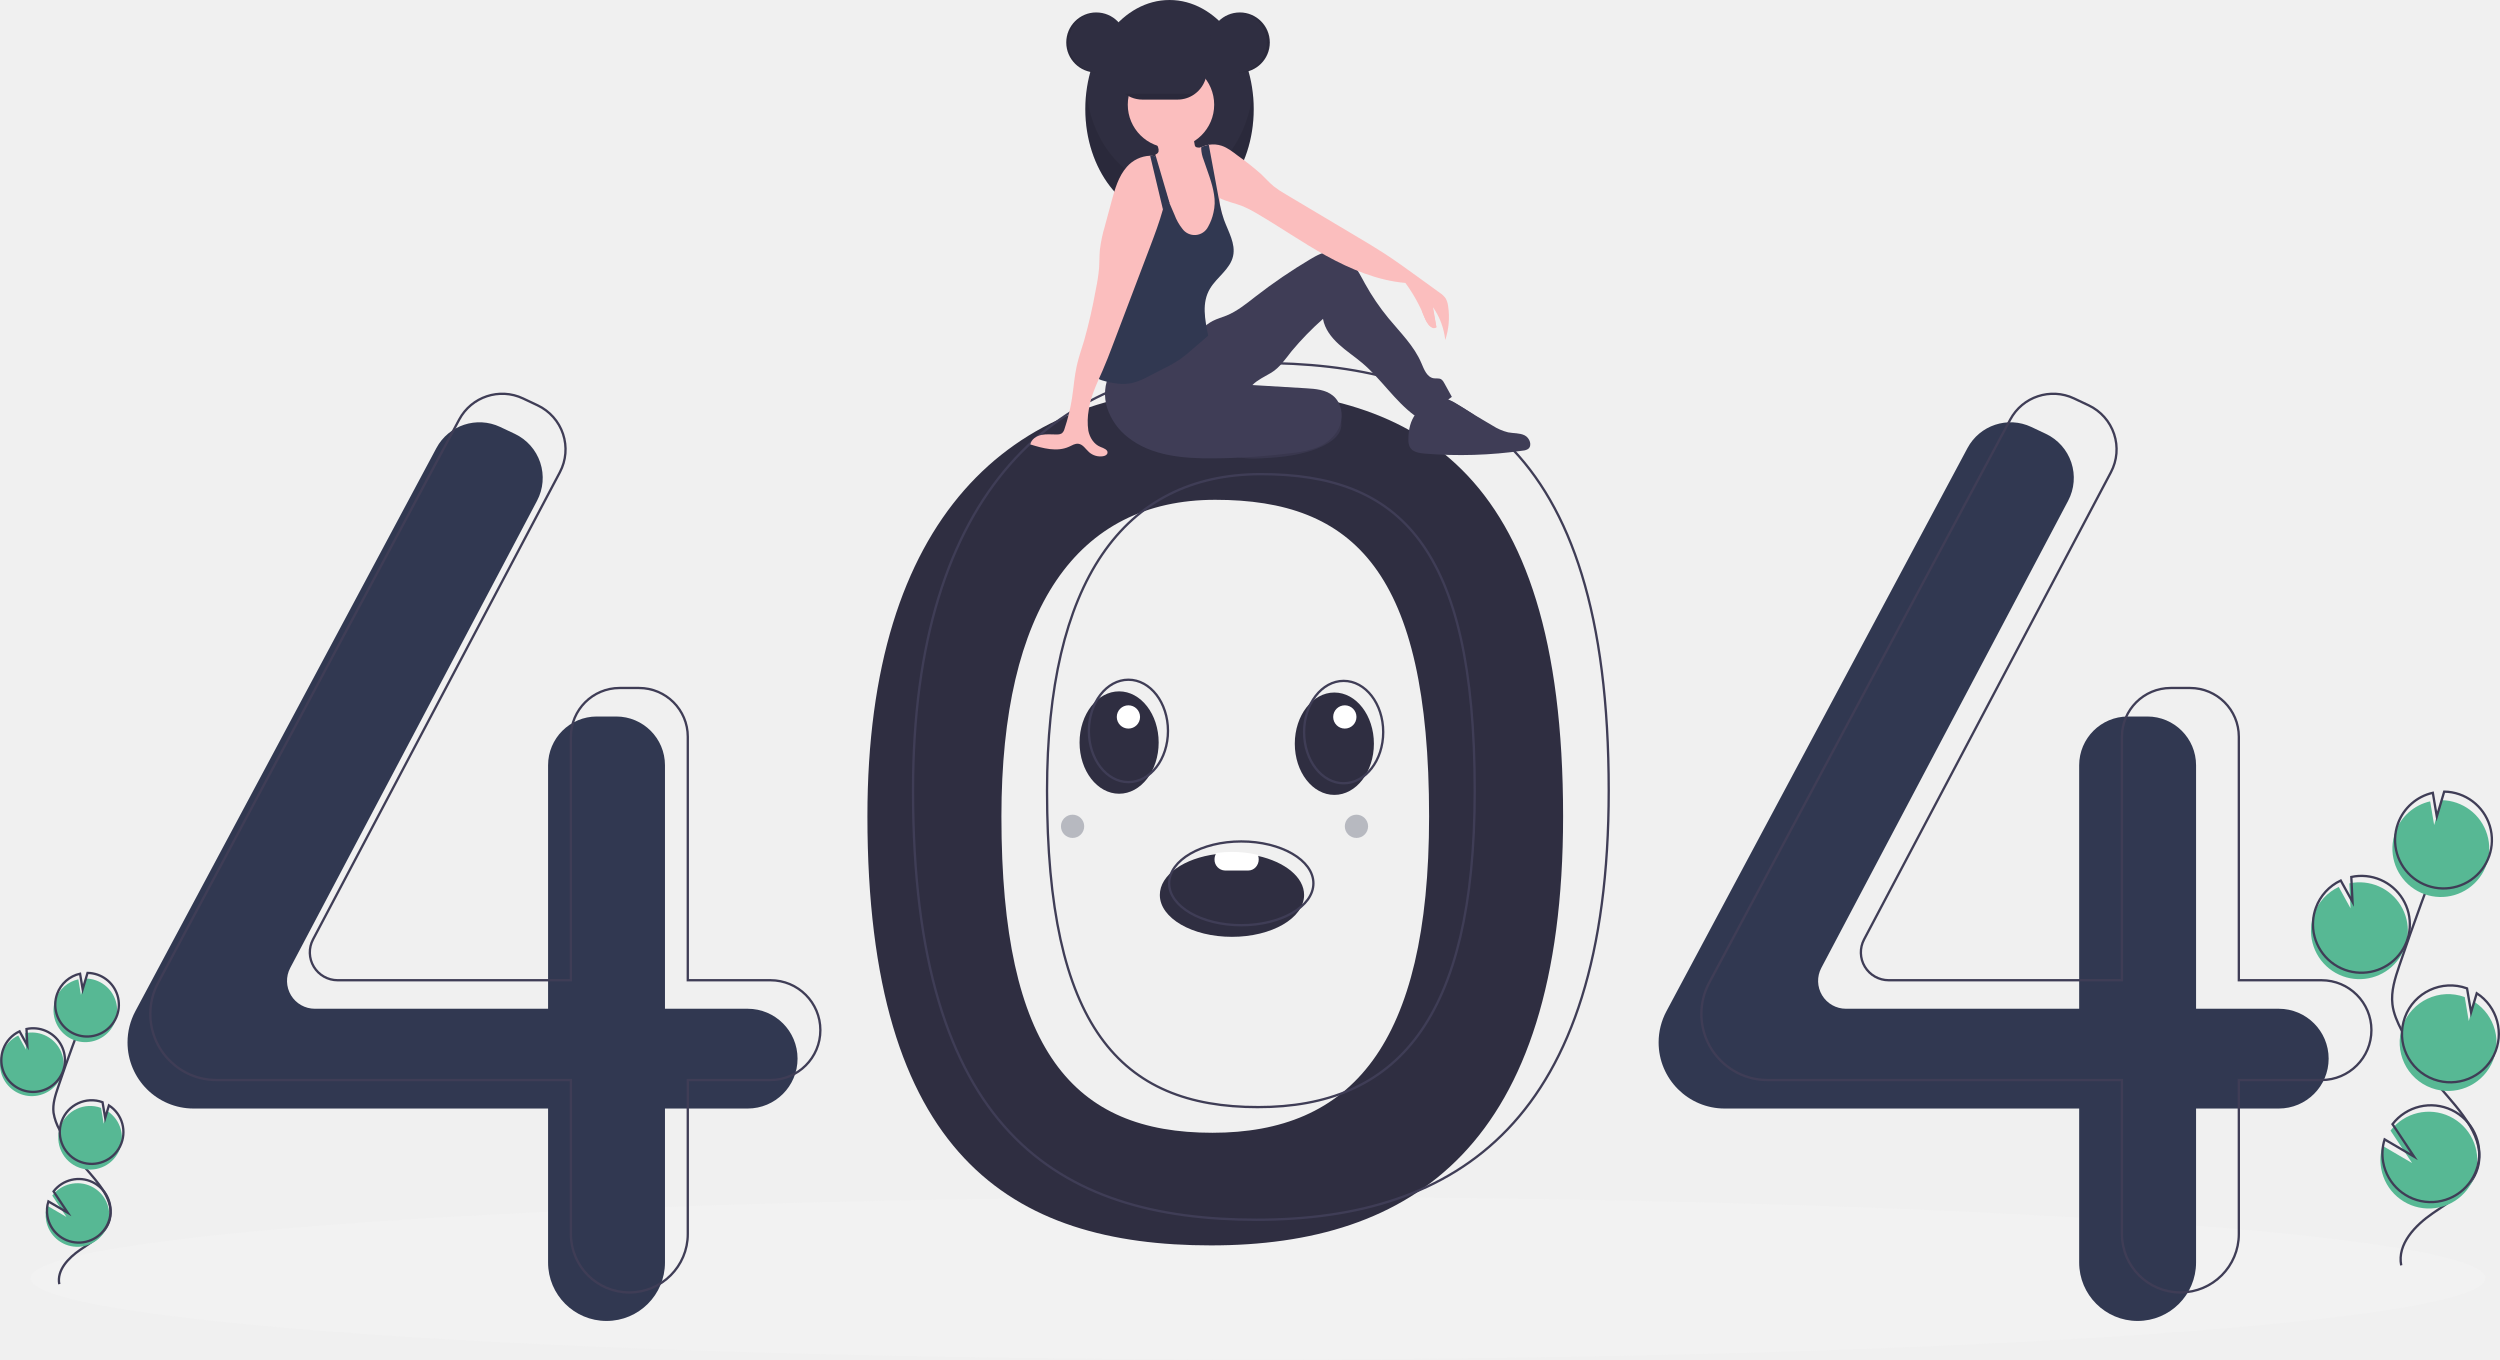
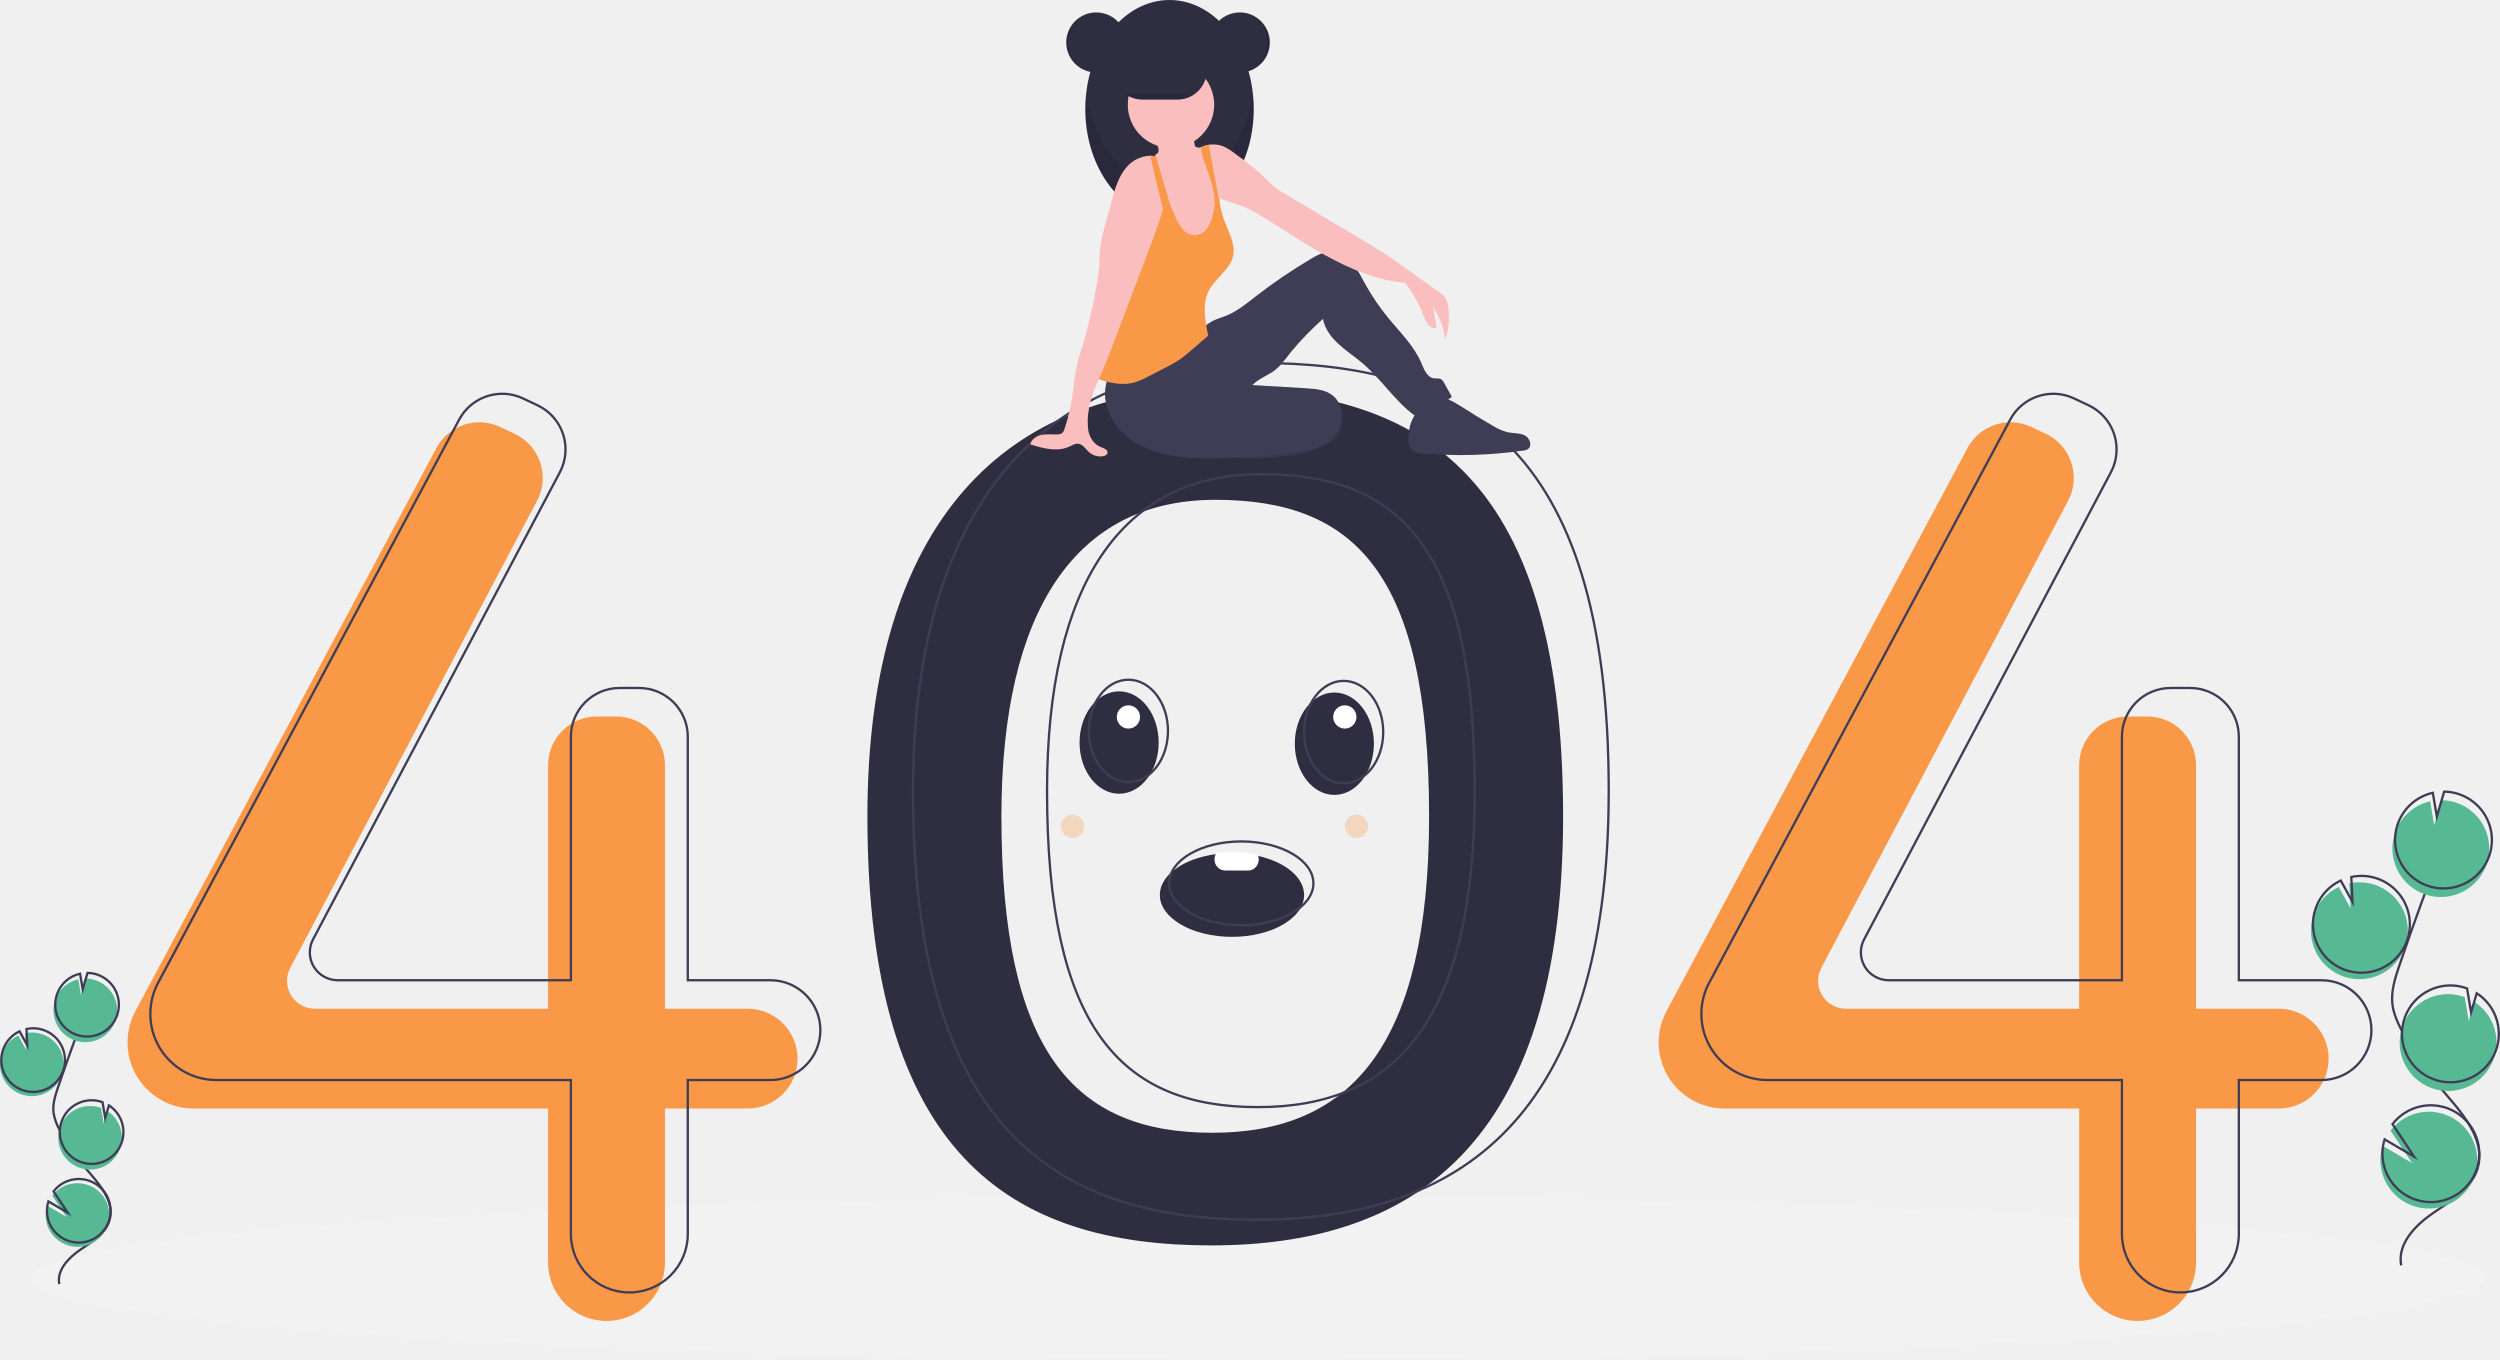
<svg xmlns="http://www.w3.org/2000/svg" id="fd59ce54-f850-4dfc-bc34-dd7d379d600e" data-name="Layer 1" width="1074.392" height="584.231" viewBox="0 0 1074.392 584.231">
  <ellipse cx="540.643" cy="549.309" rx="527.5" ry="34.922" fill="#f2f2f2" />
  <path d="M583.48,324.894c-85.944,0-147.651,55.139-147.651,183.798,0,145.813,61.707,184.411,147.651,184.411s151.327-42.274,151.327-184.411C734.807,356.753,669.424,324.894,583.48,324.894Zm.565,319.808c-59.527,0-90.626-34.923-90.626-135.916,0-89.112,32.372-136.105,91.899-136.105s91.899,30.868,91.899,136.105C677.217,607.234,643.572,644.703,584.045,644.703Z" transform="translate(-63.054 -157.8845)" fill="#2f2e41" />
-   <path d="M384.365,591.401H348.831V486.762A20.956,20.956,0,0,0,327.875,465.806h-8.326a20.956,20.956,0,0,0-20.956,20.956V591.401H198.363a11.963,11.963,0,0,1-10.578-17.552l106.082-200.78A20.956,20.956,0,0,0,284.287,344.33l-6.262-2.957a20.956,20.956,0,0,0-27.429,9.07L121.214,592.475a28.416,28.416,0,0,0-3.356,13.396v0a28.416,28.416,0,0,0,28.416,28.416H298.593v66.167a25.119,25.119,0,0,0,25.119,25.119h0a25.119,25.119,0,0,0,25.119-25.119V634.287h35.534a21.443,21.443,0,0,0,21.443-21.443v0A21.443,21.443,0,0,0,384.365,591.401Z" transform="translate(-63.054 -157.8845)" fill="#313851" />
-   <path d="M1042.362,591.401h-35.534V486.762A20.956,20.956,0,0,0,985.872,465.806h-8.326a20.956,20.956,0,0,0-20.956,20.956V591.401H856.359a11.963,11.963,0,0,1-10.578-17.552L951.864,373.069A20.956,20.956,0,0,0,942.284,344.33l-6.262-2.957a20.956,20.956,0,0,0-27.429,9.07L779.211,592.475a28.416,28.416,0,0,0-3.356,13.396v0a28.416,28.416,0,0,0,28.416,28.416H956.589v66.167a25.119,25.119,0,0,0,25.119,25.119h0a25.119,25.119,0,0,0,25.119-25.119V634.287h35.534a21.443,21.443,0,0,0,21.443-21.443v0A21.443,21.443,0,0,0,1042.362,591.401Z" transform="translate(-63.054 -157.8845)" fill="#313851" />
+   <path d="M384.365,591.401H348.831V486.762A20.956,20.956,0,0,0,327.875,465.806h-8.326a20.956,20.956,0,0,0-20.956,20.956V591.401H198.363a11.963,11.963,0,0,1-10.578-17.552l106.082-200.78A20.956,20.956,0,0,0,284.287,344.33l-6.262-2.957a20.956,20.956,0,0,0-27.429,9.07L121.214,592.475a28.416,28.416,0,0,0-3.356,13.396v0a28.416,28.416,0,0,0,28.416,28.416H298.593v66.167a25.119,25.119,0,0,0,25.119,25.119h0a25.119,25.119,0,0,0,25.119-25.119V634.287h35.534a21.443,21.443,0,0,0,21.443-21.443v0A21.443,21.443,0,0,0,384.365,591.401Z" transform="translate(-63.054 -157.8845)" fill="#f99947" />
+   <path d="M1042.362,591.401h-35.534V486.762A20.956,20.956,0,0,0,985.872,465.806h-8.326a20.956,20.956,0,0,0-20.956,20.956V591.401H856.359a11.963,11.963,0,0,1-10.578-17.552L951.864,373.069A20.956,20.956,0,0,0,942.284,344.33l-6.262-2.957a20.956,20.956,0,0,0-27.429,9.07L779.211,592.475a28.416,28.416,0,0,0-3.356,13.396v0a28.416,28.416,0,0,0,28.416,28.416H956.589v66.167a25.119,25.119,0,0,0,25.119,25.119h0a25.119,25.119,0,0,0,25.119-25.119V634.287h35.534a21.443,21.443,0,0,0,21.443-21.443v0A21.443,21.443,0,0,0,1042.362,591.401Z" transform="translate(-63.054 -157.8845)" fill="#f99947" />
  <path d="M394.168,579.148H358.634V474.509a20.956,20.956,0,0,0-20.956-20.956h-8.326a20.956,20.956,0,0,0-20.956,20.956V579.148H208.165a11.963,11.963,0,0,1-10.578-17.552L303.67,360.816a20.956,20.956,0,0,0-9.58-28.739l-6.262-2.957a20.956,20.956,0,0,0-27.429,9.07L131.017,580.222a28.416,28.416,0,0,0-3.356,13.396v0a28.416,28.416,0,0,0,28.416,28.416H308.395v66.167a25.119,25.119,0,0,0,25.119,25.119h0a25.119,25.119,0,0,0,25.119-25.119V622.034h35.534a21.443,21.443,0,0,0,21.443-21.443v0A21.443,21.443,0,0,0,394.168,579.148Z" transform="translate(-63.054 -157.8845)" fill="none" stroke="#3f3d56" stroke-miterlimit="10" />
  <path d="M1060.742,579.148h-35.534V474.509a20.956,20.956,0,0,0-20.956-20.956H995.925a20.956,20.956,0,0,0-20.956,20.956V579.148H874.739a11.963,11.963,0,0,1-10.578-17.552L970.244,360.816a20.956,20.956,0,0,0-9.58-28.739l-6.262-2.957a20.956,20.956,0,0,0-27.429,9.07L797.59,580.222a28.416,28.416,0,0,0-3.356,13.396v0a28.416,28.416,0,0,0,28.416,28.416H974.969v66.167a25.119,25.119,0,0,0,25.119,25.119h0a25.119,25.119,0,0,0,25.119-25.119V622.034h35.534a21.443,21.443,0,0,0,21.443-21.443v0A21.443,21.443,0,0,0,1060.742,579.148Z" transform="translate(-63.054 -157.8845)" fill="none" stroke="#3f3d56" stroke-miterlimit="10" />
  <path d="M603.085,313.866c-85.944,0-147.651,55.139-147.651,183.798,0,145.813,61.707,184.411,147.651,184.411s151.327-42.274,151.327-184.411C754.412,345.725,689.029,313.866,603.085,313.866Zm.565,319.808c-59.527,0-90.626-34.923-90.626-135.916,0-89.112,32.372-136.105,91.899-136.105s91.899,30.868,91.899,136.105C696.822,596.206,663.177,633.675,603.65,633.675Z" transform="translate(-63.054 -157.8845)" fill="none" stroke="#3f3d56" stroke-miterlimit="10" />
  <circle cx="471.141" cy="18.25" r="12.901" fill="#2f2e41" />
  <ellipse cx="502.607" cy="46.885" rx="36.186" ry="46.885" fill="#2f2e41" />
  <path d="M565.661,237.494c-18.128,0-33.141-17.271-35.776-39.805a60.976,60.976,0,0,0-.41,7.08c0,25.894,16.201,46.885,36.186,46.885s36.186-20.991,36.186-46.885a60.976,60.976,0,0,0-.41-7.08C598.803,220.224,583.789,237.494,565.661,237.494Z" transform="translate(-63.054 -157.8845)" opacity="0.1" />
  <path d="M639.296,342.073c-.777,3.193-4.128,5.751-7.839,7.538-7.802,3.757-17.425,4.878-26.76,5.254a45.176,45.176,0,0,1-7.144-.132,20.537,20.537,0,0,1-12.251-5.631,1.681,1.681,0,0,1,.044-2.844c4.969-5.459,13.262-8.806,21.616-11.216,6.334-1.827,17.381-6.561,24.29-5.922C637.944,329.739,640.277,338.041,639.296,342.073Z" transform="translate(-63.054 -157.8845)" fill="#3f3d56" />
  <path d="M639.296,342.073c-.777,3.193-4.128,5.751-7.839,7.538-7.802,3.757-17.425,4.878-26.76,5.254a45.176,45.176,0,0,1-7.144-.132,20.537,20.537,0,0,1-12.251-5.631,1.681,1.681,0,0,1,.044-2.844c4.969-5.459,13.262-8.806,21.616-11.216,6.334-1.827,17.381-6.561,24.29-5.922C637.944,329.739,640.277,338.041,639.296,342.073Z" transform="translate(-63.054 -157.8845)" opacity="0.1" />
  <path d="M540.098,318.206a19.77,19.77,0,0,0-1.199,15.075,26.339,26.339,0,0,0,8.829,12.497c10.095,8.092,23.988,9.205,36.925,9.093a284.649,284.649,0,0,0,33.905-2.324,40.538,40.538,0,0,0,11.001-2.554c4.222-1.827,7.933-5.178,9.436-9.526s.436-9.672-3.134-12.574c-3.137-2.55-7.463-2.9-11.498-3.143l-23.088-1.387c2.281-2.308,5.318-3.614,8.096-5.292,3.685-2.226,6.134-5.965,8.813-9.335a129.001,129.001,0,0,1,13.439-13.817c.751,4.31,3.478,7.85,6.687,10.824s6.908,5.368,10.244,8.2c8.079,6.858,13.896,16.167,22.392,22.5a43.829,43.829,0,0,0,16.049-8.012l-3.302-5.981a3.94,3.94,0,0,0-1.245-1.553c-.935-.575-2.14-.279-3.225-.441-2.901-.435-4.168-3.784-5.306-6.487-3.125-7.422-9.108-13.18-14.218-19.404a98.009,98.009,0,0,1-9.996-14.723c-1.717-3.102-3.288-6.331-5.617-9.003s-5.594-4.773-9.139-4.781c-3.132-.007-6.021,1.584-8.714,3.183a230.477,230.477,0,0,0-23.63,16.099c-3.944,3.062-7.863,6.296-12.489,8.174-1.947.79-4,1.331-5.869,2.292-3.273,1.684-5.757,4.534-8.431,7.064C566.277,311.892,553.219,317.738,540.098,318.206Z" transform="translate(-63.054 -157.8845)" fill="#3f3d56" />
  <path d="M588.374,253.983a23.774,23.774,0,0,1-1.734,8.033,10.045,10.045,0,0,1-5.768,5.573,12.375,12.375,0,0,1-5.623.182,10.882,10.882,0,0,1-4.582-1.561c-2.165-1.488-3.244-4.144-3.637-6.743-.393-2.596-.217-5.249-.469-7.863a42.944,42.944,0,0,0-1.202-6.255c-.17-.683-.343-1.362-.513-2.042-.167-.68-.33-1.359-.481-2.039-.138-.639-.267-1.281-.378-1.926-.091-.544-.173-1.092-.233-1.643a18.423,18.423,0,0,0-.809-4.811,14.607,14.607,0,0,0-1.687-2.854c-.286-.409-.563-.818-.818-1.243a5.89,5.89,0,0,1-.972-3.748,3.286,3.286,0,0,1,.148-.601c.025-.076.053-.151.085-.223A1.802,1.802,0,0,0,560.932,223.07a3.433,3.433,0,0,0-.148-1.778,11.318,11.318,0,0,0-.96-2.288c-.264-.478-1.161-1.34-1.167-1.888-.013-1.101,2.14-1.989,3.011-2.423a16.796,16.796,0,0,1,8.597-1.743c1.904.129,3.968.714,5.019,2.31.944,1.438.818,3.301,1.221,4.972a1.471,1.471,0,0,0,.299.664,1.341,1.341,0,0,0,.739.34,4.549,4.549,0,0,0,1.416.057h.003a2.931,2.931,0,0,0,.371-.054,4.957,4.957,0,0,0,2.033-.878q.585-.156,1.18-.255a.251.251,0,0,0,.047-.009c1.576,4.975,1.781,10.308,3.071,15.374.639,2.52,1.554,5.009,1.683,7.602.009.113.013.23.016.346.019.834-.047,1.674-.013,2.505a6.981,6.981,0,0,0,.126,1.114,15.611,15.611,0,0,0,.525,1.743l.009.028c.06.183.116.368.164.554.035.135.066.267.091.403l.003.009A14.938,14.938,0,0,1,588.374,253.983Z" transform="translate(-63.054 -157.8845)" fill="#fbbebe" />
  <circle cx="503.237" cy="44.997" r="18.565" fill="#fbbebe" />
  <path d="M684.157,304.033a30.445,30.445,0,0,0-5.236-14.103q.722,4.295,1.447,8.587a3.214,3.214,0,0,1-3.367-1.035,10.337,10.337,0,0,1-1.765-3.276,67.466,67.466,0,0,0-8.21-14.736c-11.819-.985-23.502-5.884-33.896-11.595-10.396-5.708-20.126-12.552-30.384-18.502a43.573,43.573,0,0,0-5.544-2.832c-3.21-1.287-6.812-1.954-9.855-3.468-.204-.101-.409-.208-.61-.318a12.578,12.578,0,0,1-1.945-1.306,10.344,10.344,0,0,1-.931-.856,20.351,20.351,0,0,1-3.559-5.953c-1.633-3.612-2.215-7.97-3.845-11.583a11.203,11.203,0,0,1,2.502-1.765h.003c.132-.069.264-.135.4-.198a11.94,11.94,0,0,1,2.004-.733q.585-.156,1.18-.255a.251.251,0,0,0,.047-.009,11.566,11.566,0,0,1,5.491.434c2.587.875,4.767,2.621,6.941,4.273a114.02,114.02,0,0,1,10.148,8.049c1.794,1.718,3.43,3.606,5.359,5.167a42.144,42.144,0,0,0,5.057,3.351q15.656,9.327,31.315,18.65c3.534,2.105,7.07,4.21,10.526,6.438,5.249,3.386,10.308,7.055,15.365,10.721q4.47,3.238,8.936,6.479a9.728,9.728,0,0,1,2.533,2.341,8.472,8.472,0,0,1,1.123,3.433A31.387,31.387,0,0,1,684.157,304.033Z" transform="translate(-63.054 -157.8845)" fill="#fbbebe" />
-   <path d="M592.977,267.944c-1.252,5.617-6.929,9.012-9.896,13.946-3.688,6.123-2.184,13.241-.799,20.255q-3.795,3.271-7.593,6.542c-1.397,1.199-2.794,2.404-4.298,3.464a57.351,57.351,0,0,1-6.86,3.94q-3.361,1.728-6.721,3.458a32.128,32.128,0,0,1-6.58,2.788c-4.415,1.133-9.103.34-13.471-.972a6.088,6.088,0,0,1-1.473-.601,2.394,2.394,0,0,1-.699-.632,3.911,3.911,0,0,1-.444-2.539c.444-7.351,2.24-14.547,4.031-21.69a85.26,85.26,0,0,1,3.848-12.577,85.077,85.077,0,0,1,5.415-10.151,68.368,68.368,0,0,1,7.929-11.514,18.479,18.479,0,0,0,3.675-4.739c1.117-2.549.686-5.472.913-8.247a17.148,17.148,0,0,1,1.633-6.007v-.003a17.093,17.093,0,0,1,1.743-2.882q.458,1.067.916,2.13.302.699.598,1.394.387.897.768,1.787,1.1,2.558,2.196,5.113a21.59,21.59,0,0,0,3.335,5.944,6.499,6.499,0,0,0,11.123-.853,21.261,21.261,0,0,0,2.272-6.013,19.215,19.215,0,0,0,.252-7.835c-.758-5.009-2.889-10.126-4.437-14.78a14.945,14.945,0,0,1-1.079-4.871,3.351,3.351,0,0,1,.057-.56c.009-.047.019-.098.028-.145a11.94,11.94,0,0,1,2.004-.733q.585-.156,1.18-.255,2.044,11.064,4.094,22.127c.032.173.066.346.098.522.195,1.057.393,2.115.614,3.169.198.957.412,1.91.651,2.857l.009.028c.082.321.167.639.255.957l.003.009c.242.868.513,1.731.818,2.58C590.938,257.475,594.164,262.629,592.977,267.944Z" transform="translate(-63.054 -157.8845)" fill="#313851" />
+   <path d="M592.977,267.944c-1.252,5.617-6.929,9.012-9.896,13.946-3.688,6.123-2.184,13.241-.799,20.255q-3.795,3.271-7.593,6.542c-1.397,1.199-2.794,2.404-4.298,3.464a57.351,57.351,0,0,1-6.86,3.94q-3.361,1.728-6.721,3.458a32.128,32.128,0,0,1-6.58,2.788c-4.415,1.133-9.103.34-13.471-.972a6.088,6.088,0,0,1-1.473-.601,2.394,2.394,0,0,1-.699-.632,3.911,3.911,0,0,1-.444-2.539c.444-7.351,2.24-14.547,4.031-21.69a85.26,85.26,0,0,1,3.848-12.577,85.077,85.077,0,0,1,5.415-10.151,68.368,68.368,0,0,1,7.929-11.514,18.479,18.479,0,0,0,3.675-4.739c1.117-2.549.686-5.472.913-8.247a17.148,17.148,0,0,1,1.633-6.007v-.003a17.093,17.093,0,0,1,1.743-2.882q.458,1.067.916,2.13.302.699.598,1.394.387.897.768,1.787,1.1,2.558,2.196,5.113a21.59,21.59,0,0,0,3.335,5.944,6.499,6.499,0,0,0,11.123-.853,21.261,21.261,0,0,0,2.272-6.013,19.215,19.215,0,0,0,.252-7.835c-.758-5.009-2.889-10.126-4.437-14.78a14.945,14.945,0,0,1-1.079-4.871,3.351,3.351,0,0,1,.057-.56c.009-.047.019-.098.028-.145a11.94,11.94,0,0,1,2.004-.733q.585-.156,1.18-.255,2.044,11.064,4.094,22.127c.032.173.066.346.098.522.195,1.057.393,2.115.614,3.169.198.957.412,1.91.651,2.857l.009.028c.082.321.167.639.255.957l.003.009c.242.868.513,1.731.818,2.58C590.938,257.475,594.164,262.629,592.977,267.944Z" transform="translate(-63.054 -157.8845)" fill="#f99947" />
  <path d="M668.321,346.877a6.583,6.583,0,0,0,.61,3.143c1.162,2.124,3.95,2.606,6.362,2.805a188.377,188.377,0,0,0,42.266-1.288,4.886,4.886,0,0,0,2.151-.668c1.99-1.395.763-4.795-1.41-5.884s-4.751-.826-7.135-1.297a22.479,22.479,0,0,1-6.678-2.896q-7.252-4.167-14.293-8.688c-2.795-1.795-6.093-3.71-9.24-2.646C672.43,332.343,668.265,337.681,668.321,346.877Z" transform="translate(-63.054 -157.8845)" fill="#3f3d56" />
  <path d="M564.437,240.874v.003c-.022.132-.044.261-.072.39-.035.214-.076.431-.116.645-.39,1.998-.868,3.987-1.419,5.963-1.51,5.459-3.534,10.831-5.541,16.123q-8.081,21.287-16.164,42.577c-1.359,3.575-2.716,7.152-4.261,10.654-.516,1.167-1.048,2.344-1.576,3.534-1.894,4.257-3.713,8.653-4.317,13.184a27.45,27.45,0,0,0-.192,9.04c.604,2.97,2.407,5.872,5.23,6.97,1.378.538,3.351,1.259,2.974,2.69-.204.787-1.098,1.171-1.901,1.303a7.312,7.312,0,0,1-5.966-1.718c-1.507-1.337-2.665-3.417-4.67-3.641-1.388-.151-2.665.68-3.936,1.262-5.186,2.369-11.227.711-16.674-.972.428-2.206,2.643-3.66,4.843-4.1,2.199-.444,4.474-.129,6.718-.189a3.51,3.51,0,0,0,2.042-.525,3.705,3.705,0,0,0,1.101-1.882,78.964,78.964,0,0,0,3.213-13.147c.724-4.666,1.026-9.405,2.058-14.015.802-3.597,2.042-7.08,3.106-10.61a224.682,224.682,0,0,0,5.06-22.077,78.02,78.02,0,0,0,1.425-9.368c.179-2.612.094-5.236.346-7.838a60.888,60.888,0,0,1,2.111-9.997q1.444-5.348,2.885-10.689c1.425-5.271,2.955-10.746,6.567-14.843a13.962,13.962,0,0,1,10.028-4.789,9.882,9.882,0,0,1,2.13.23c.116.028.233.057.349.088a8.634,8.634,0,0,1,2.174.9c1.114-.708,1.68-.459,2.42.632a6.973,6.973,0,0,1,.881,3.795A52.424,52.424,0,0,1,564.437,240.874Z" transform="translate(-63.054 -157.8845)" fill="#fbbebe" />
-   <path d="M565.661,245.046l-.047.047-.255.255-2.53,2.527-1.24-5.208-4.251-17.854a9.882,9.882,0,0,1,2.13.23,3.286,3.286,0,0,1,.148-.601l.201.689,1.441,4.902,2.728,9.308.45,1.532v.003Z" transform="translate(-63.054 -157.8845)" fill="#313851" />
+   <path d="M565.661,245.046l-.047.047-.255.255-2.53,2.527-1.24-5.208-4.251-17.854a9.882,9.882,0,0,1,2.13.23,3.286,3.286,0,0,1,.148-.601l.201.689,1.441,4.902,2.728,9.308.45,1.532v.003Z" transform="translate(-63.054 -157.8845)" fill="#f99947" />
  <path d="M581.715,188.087a12.582,12.582,0,0,1-3.7,8.896,12.314,12.314,0,0,1-1.36,1.176,12.528,12.528,0,0,1-7.536,2.524H554.023a12.59,12.59,0,0,1,0-25.18h15.096A12.629,12.629,0,0,1,581.715,188.087Z" transform="translate(-63.054 -157.8845)" fill="#2f2e41" />
  <circle cx="532.815" cy="18.25" r="12.901" fill="#2f2e41" />
  <path d="M595.554,163.234c-.158,0-.315.006-.472.012a12.898,12.898,0,0,1,0,25.778c.157.006.314.012.472.012a12.901,12.901,0,1,0,0-25.802Z" transform="translate(-63.054 -157.8845)" opacity="0.1" />
  <path d="M534.195,163.234c.158,0,.315.006.472.012a12.898,12.898,0,0,0,0,25.778c-.157.006-.314.012-.472.012a12.901,12.901,0,0,1,0-25.802Z" transform="translate(-63.054 -157.8845)" opacity="0.1" />
  <path d="M576.655,198.159a12.528,12.528,0,0,1-7.536,2.524H554.023a12.528,12.528,0,0,1-7.536-2.524Z" transform="translate(-63.054 -157.8845)" opacity="0.1" />
  <path d="M674.14,291.64s3.252,9.372,6.229,6.876L677.996,286.267Z" transform="translate(-63.054 -157.8845)" fill="#fbbebe" />
  <path d="M1069.918,577.434a20.813,20.813,0,1,0,2.772-39.915l.521,10.712-5.068-9.18a20.734,20.734,0,0,0-10.684,11.723,20.408,20.408,0,0,0-1.197,5.63A20.809,20.809,0,0,0,1069.918,577.434Z" transform="translate(-63.054 -157.8845)" fill="#57b894" />
  <path d="M1094.995,701.678c-1.789-9.11,5.963-17.187,13.621-22.437s16.605-10.408,19.218-19.317c3.755-12.804-7.43-24.53-16.136-34.642a125.3,125.3,0,0,1-16.524-24.557c-1.811-3.533-3.476-7.225-3.952-11.166-.686-5.675,1.137-11.323,2.974-16.737q9.179-27.052,19.628-53.65" transform="translate(-63.054 -157.8845)" fill="none" stroke="#3f3d56" stroke-miterlimit="10" />
  <path d="M1070.775,574.676a20.813,20.813,0,1,0,2.772-39.915l.521,10.712-5.068-9.18a20.734,20.734,0,0,0-10.684,11.723,20.408,20.408,0,0,0-1.197,5.63A20.809,20.809,0,0,0,1070.775,574.676Z" transform="translate(-63.054 -157.8845)" fill="none" stroke="#3f3d56" stroke-miterlimit="10" />
  <path d="M1092.451,515.473a20.788,20.788,0,0,1,14.98-13.198l1.714,10.184,3.177-10.696a20.81,20.81,0,1,1-19.871,13.71Z" transform="translate(-63.054 -157.8845)" fill="#57b894" />
  <path d="M1093.594,511.795a20.788,20.788,0,0,1,14.98-13.198l1.714,10.184,3.177-10.696a20.81,20.81,0,1,1-19.871,13.71Z" transform="translate(-63.054 -157.8845)" fill="none" stroke="#3f3d56" stroke-miterlimit="10" />
  <path d="M1108.045,625.489a20.81,20.81,0,0,0,18.419-37.023l-2.441,8.219-1.731-10.304a.362.362,0,0,0-.053-.02,20.811,20.811,0,1,0-14.194,39.127Z" transform="translate(-63.054 -157.8845)" fill="#57b894" />
  <path d="M1109.035,621.764a20.81,20.81,0,0,0,18.419-37.023l-2.441,8.219-1.731-10.304a.362.362,0,0,0-.053-.02,20.811,20.811,0,1,0-14.194,39.127Z" transform="translate(-63.054 -157.8845)" fill="none" stroke="#3f3d56" stroke-miterlimit="10" />
  <path d="M1086.378,660.051a20.801,20.801,0,1,0,4.011-16.297l9.273,13.957-12.67-7.408A20.616,20.616,0,0,0,1086.378,660.051Z" transform="translate(-63.054 -157.8845)" fill="#57b894" />
  <path d="M1087.235,657.294a20.801,20.801,0,1,0,4.011-16.297l9.273,13.957-12.67-7.408A20.616,20.616,0,0,0,1087.235,657.294Z" transform="translate(-63.054 -157.8845)" fill="none" stroke="#3f3d56" stroke-miterlimit="10" />
  <path d="M72.061,628.133a13.674,13.674,0,1,0,1.821-26.225l.342,7.038-3.33-6.032a13.623,13.623,0,0,0-7.019,7.702,13.409,13.409,0,0,0-.787,3.699A13.672,13.672,0,0,0,72.061,628.133Z" transform="translate(-63.054 -157.8845)" fill="#57b894" />
  <path d="M88.538,709.763c-1.175-5.986,3.918-11.292,8.949-14.741s10.91-6.838,12.626-12.692c2.467-8.412-4.882-16.117-10.601-22.76A82.324,82.324,0,0,1,88.656,643.436a22.21,22.21,0,0,1-2.597-7.336c-.451-3.729.747-7.439,1.954-10.996q6.031-17.773,12.896-35.249" transform="translate(-63.054 -157.8845)" fill="none" stroke="#3f3d56" stroke-miterlimit="10" />
  <path d="M72.625,626.321a13.674,13.674,0,1,0,1.821-26.225l.342,7.038L71.458,601.103a13.623,13.623,0,0,0-7.019,7.702,13.409,13.409,0,0,0-.787,3.699A13.672,13.672,0,0,0,72.625,626.321Z" transform="translate(-63.054 -157.8845)" fill="none" stroke="#3f3d56" stroke-miterlimit="10" />
  <path d="M86.866,587.423a13.658,13.658,0,0,1,9.842-8.671l1.126,6.691,2.087-7.027a13.673,13.673,0,1,1-13.055,9.007Z" transform="translate(-63.054 -157.8845)" fill="#57b894" />
  <path d="M87.617,585.007a13.658,13.658,0,0,1,9.842-8.671l1.126,6.691L100.673,576a13.673,13.673,0,1,1-13.055,9.007Z" transform="translate(-63.054 -157.8845)" fill="none" stroke="#3f3d56" stroke-miterlimit="10" />
  <path d="M97.112,659.706a13.673,13.673,0,0,0,12.102-24.325l-1.604,5.4-1.137-6.77a.238.238,0,0,0-.035-.013,13.673,13.673,0,1,0-9.326,25.707Z" transform="translate(-63.054 -157.8845)" fill="#57b894" />
  <path d="M97.762,657.259a13.673,13.673,0,0,0,12.102-24.325l-1.604,5.4-1.137-6.77a.238.238,0,0,0-.035-.013,13.673,13.673,0,1,0-9.326,25.707Z" transform="translate(-63.054 -157.8845)" fill="none" stroke="#3f3d56" stroke-miterlimit="10" />
  <path d="M82.876,682.414a13.667,13.667,0,1,0,2.635-10.708l6.092,9.17-8.324-4.867A13.545,13.545,0,0,0,82.876,682.414Z" transform="translate(-63.054 -157.8845)" fill="#57b894" />
  <path d="M83.439,680.602a13.667,13.667,0,1,0,2.635-10.708l6.092,9.17-8.324-4.867A13.545,13.545,0,0,0,83.439,680.602Z" transform="translate(-63.054 -157.8845)" fill="none" stroke="#3f3d56" stroke-miterlimit="10" />
  <ellipse cx="480.946" cy="319.115" rx="17" ry="22" fill="#2f2e41" />
  <ellipse cx="573.446" cy="319.615" rx="17" ry="22" fill="#2f2e41" />
  <path d="M623.5,542.5c0,9.94-13.88,18-31,18s-31-8.06-31-18c0-8.61,10.41-15.81,24.32-17.57a50.104,50.104,0,0,1,6.68-.43,50.699,50.699,0,0,1,11.13,1.2C615.25,528.29,623.5,534.84,623.5,542.5Z" transform="translate(-63.054 -157.8845)" fill="#2f2e41" />
  <ellipse cx="484.946" cy="314.115" rx="17" ry="22" fill="none" stroke="#3f3d56" stroke-miterlimit="10" />
  <ellipse cx="577.446" cy="314.615" rx="17" ry="22" fill="none" stroke="#3f3d56" stroke-miterlimit="10" />
  <ellipse cx="533.446" cy="379.615" rx="31" ry="18" fill="none" stroke="#3f3d56" stroke-miterlimit="10" />
  <path d="M604,527.2a4.937,4.937,0,0,1-1.32,3.392A4.339,4.339,0,0,1,599.5,532h-10a4.664,4.664,0,0,1-4.5-4.8,4.905,4.905,0,0,1,.82-2.741A47.02,47.02,0,0,1,592.5,524a47.665,47.665,0,0,1,11.13,1.28A5.067,5.067,0,0,1,604,527.2Z" transform="translate(-63.054 -157.8845)" fill="#fff" />
  <circle cx="484.946" cy="308.115" r="5" fill="#fff" />
  <circle cx="577.946" cy="308.115" r="5" fill="#fff" />
-   <circle cx="582.946" cy="355.115" r="5" fill="#313851" opacity="0.3" />
-   <circle cx="460.946" cy="355.115" r="5" fill="#313851" opacity="0.3" />
+   <circle cx="582.946" cy="355.115" r="5" fill="#f99947" opacity="0.3" />
+   <circle cx="460.946" cy="355.115" r="5" fill="#f99947" opacity="0.3" />
</svg>
